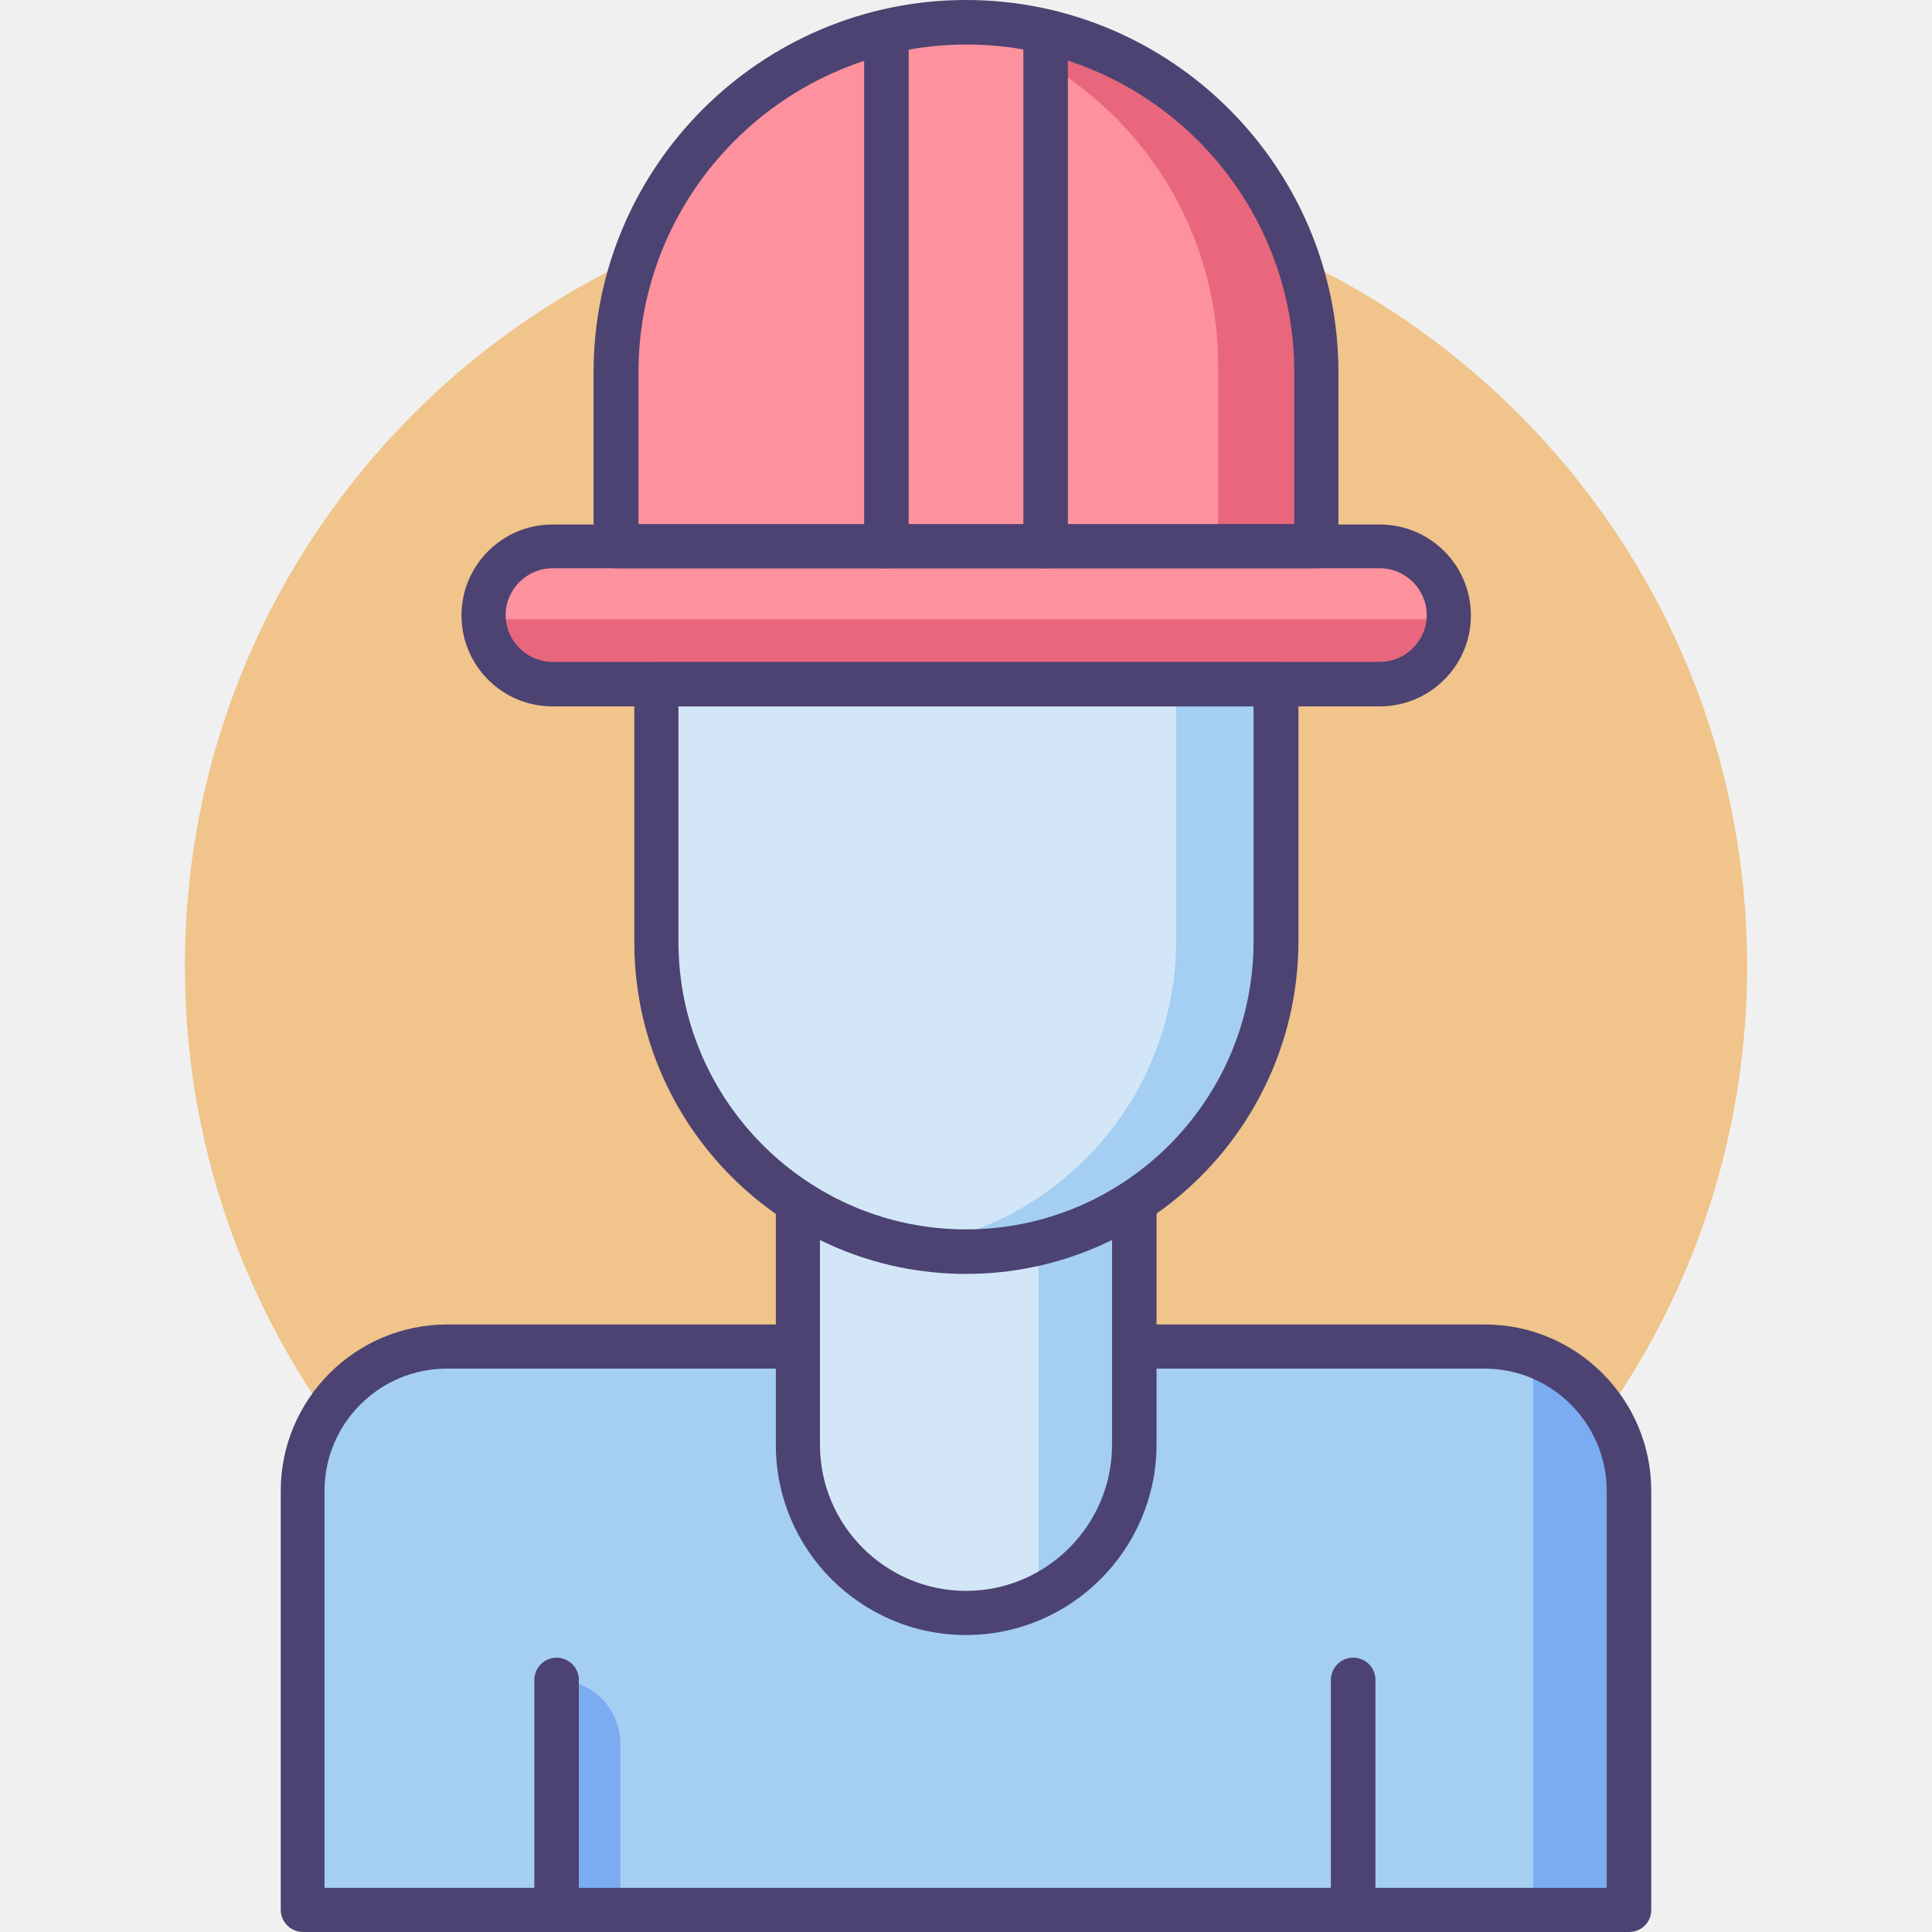
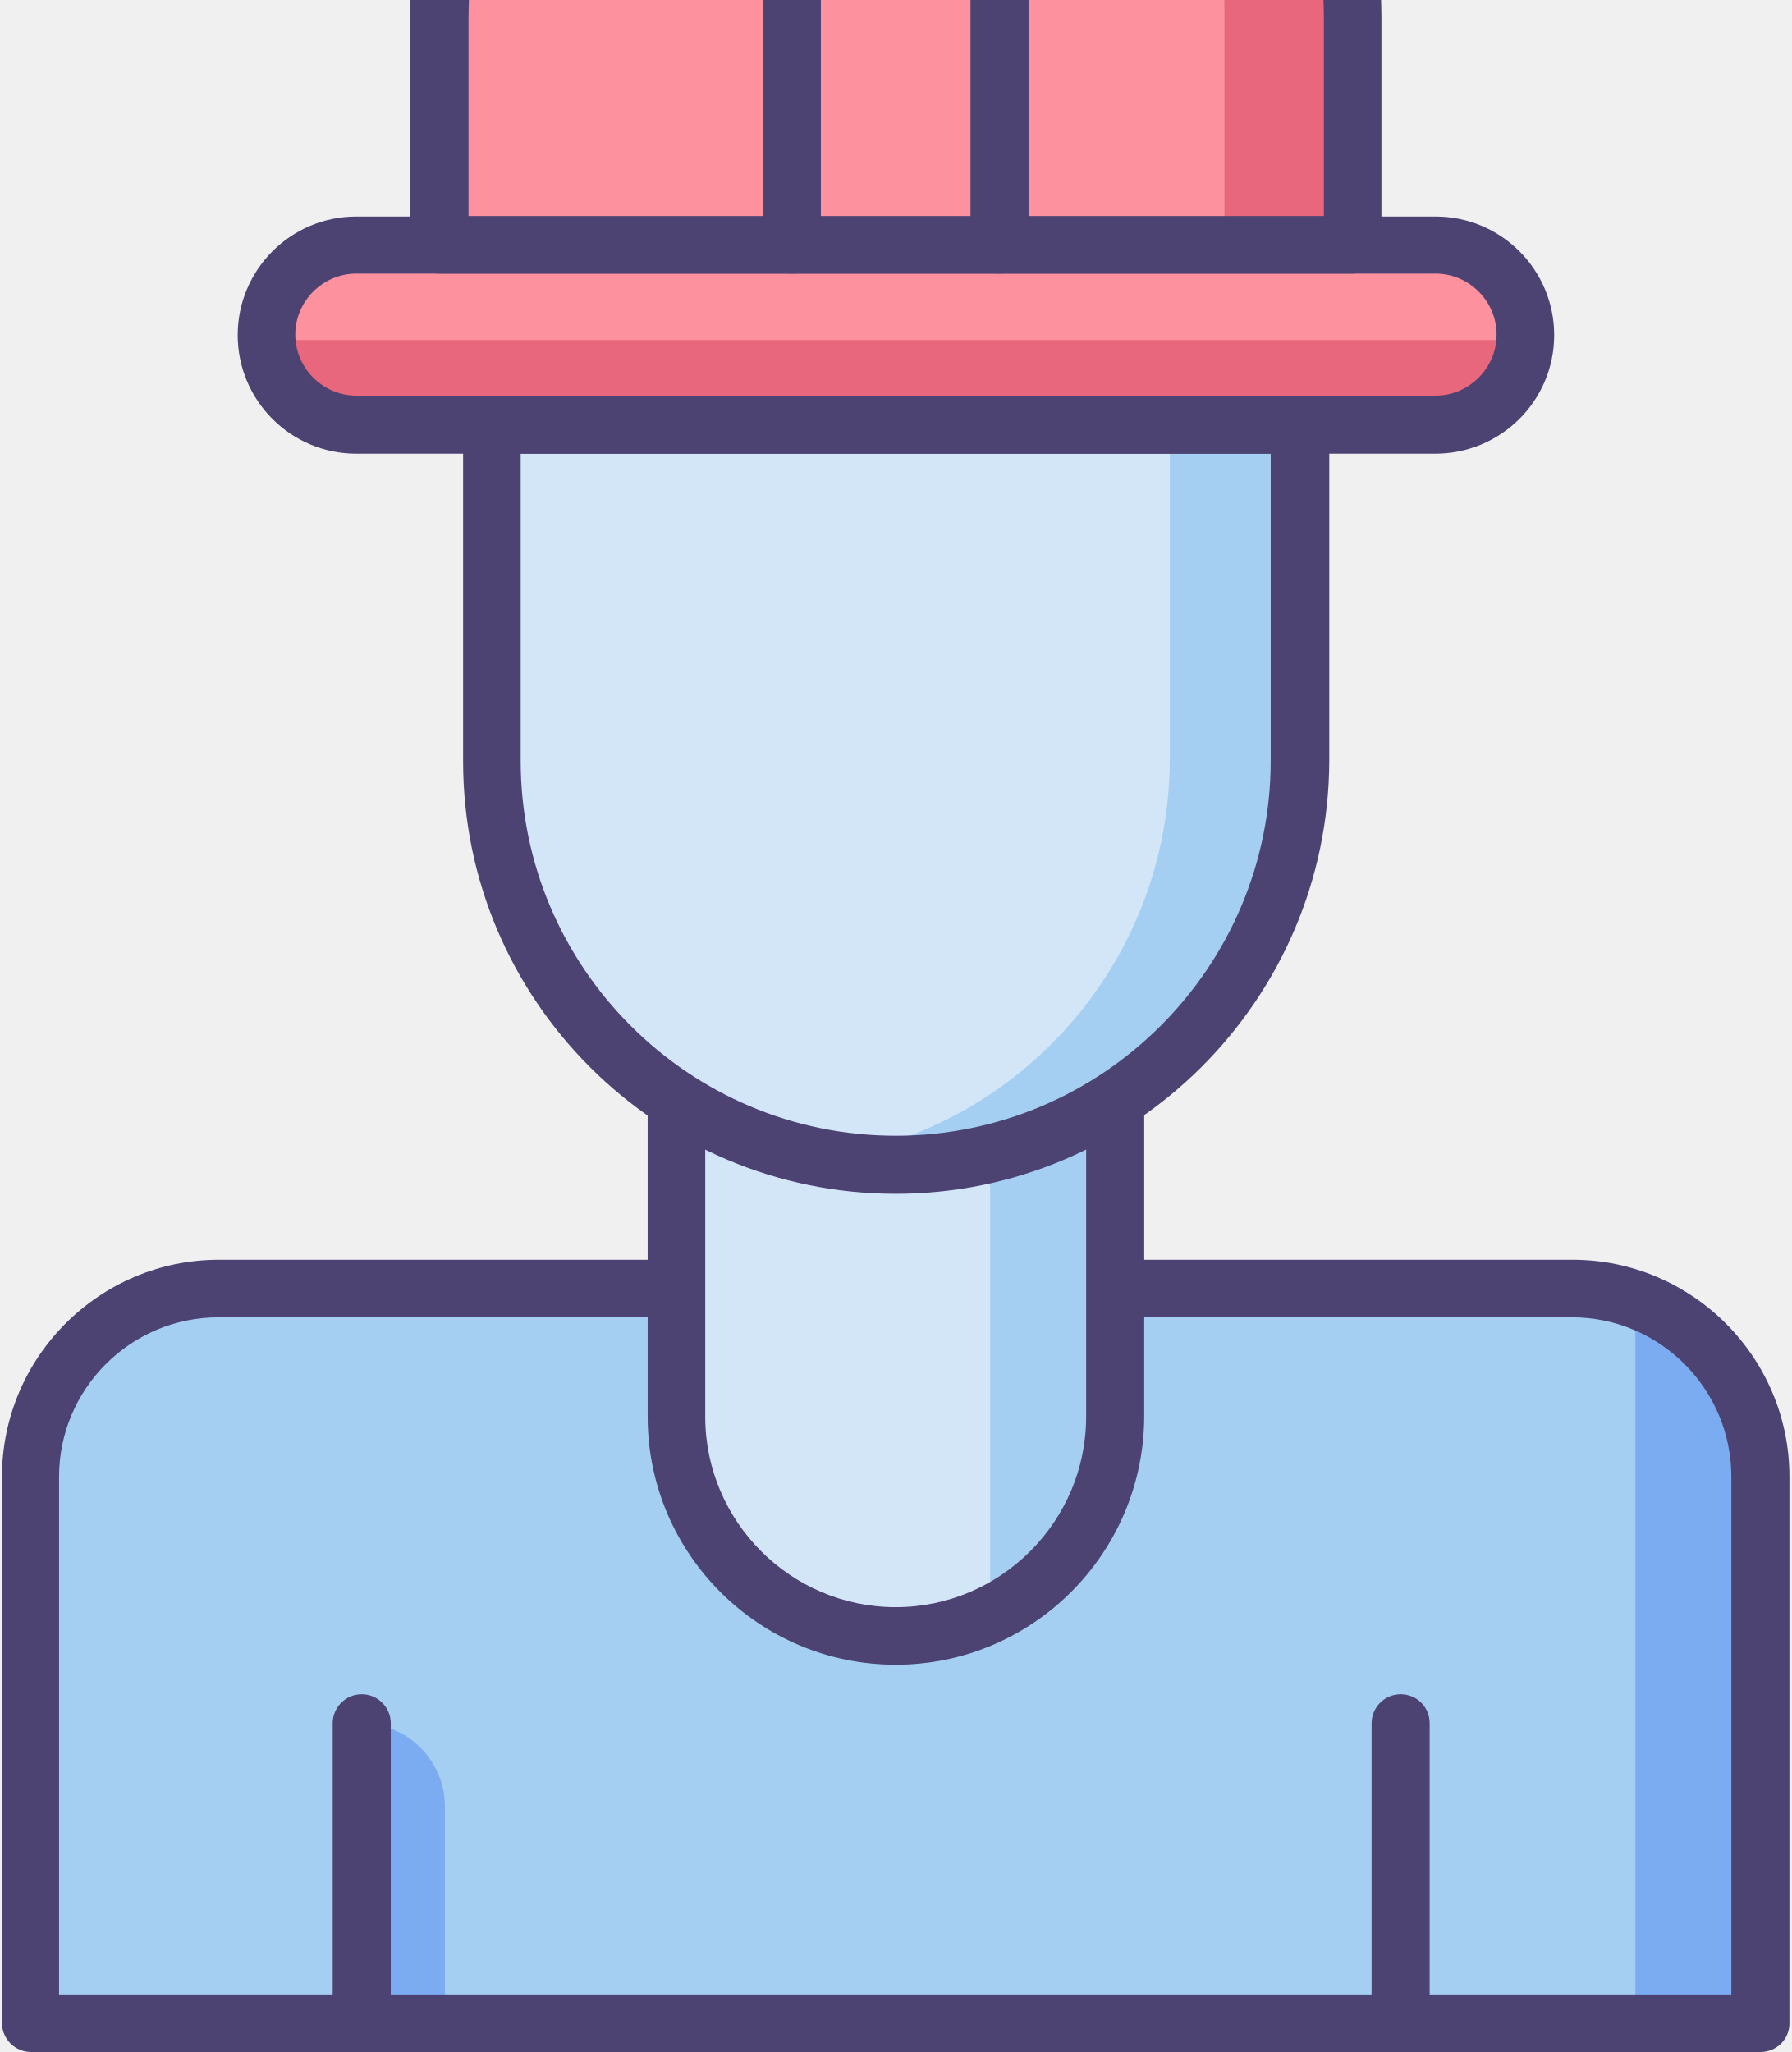
- <svg xmlns="http://www.w3.org/2000/svg" version="1.1" id="Icon_Set" x="0px" y="0px" viewBox="0 0 512 512" style="enable-background:new 0 0 512 512;" xml:space="preserve">
-   <style type="text/css">
- 	.st0{fill:#FFFFFF;}
- 	.st1{fill:#F0C48A;}
- 	.st2{fill:#FD919E;}
- 	.st3{fill:#E8677D;}
- 	.st4{fill:#4C4372;}
- 	.st5{fill:#D3E6F8;}
- 	.st6{fill:#A4CFF2;}
- 	.st7{fill:#7BABF1;}
- 	.st8{fill:none;stroke:#4C4372;stroke-width:12;stroke-linecap:round;stroke-linejoin:round;stroke-miterlimit:10;}
- </style>
-   <g id="Engineer">
-     <g>
-       <circle class="st1" cx="256" cy="256" r="207" />
-       <g>
-         <g>
-           <path class="st2" d="M365.6,181.3H146.4c-10.1,0-18.3-8.2-18.3-18.3l0,0c0-10.1,8.2-18.3,18.3-18.3h219.3      c10.1,0,18.3,8.2,18.3,18.3l0,0C383.9,173.1,375.7,181.3,365.6,181.3z" />
-         </g>
-         <g>
-           <path class="st3" d="M383.9,164.1H128.1c0.6,9.6,8.5,17.2,18.2,17.2h219.3C375.4,181.3,383.3,173.7,383.9,164.1z" />
-         </g>
-         <g>
-           <path class="st2" d="M256,5.9L256,5.9c-51.2,0-92.8,41.5-92.8,92.8v46.1h185.6V98.7C348.8,47.4,307.2,5.9,256,5.9z" />
-         </g>
-         <g>
-           <path class="st3" d="M348.8,98.7c0-51.2-41.5-92.8-92.8-92.8h0c-2.1,0-4.2,0.1-6.3,0.2c41.8,9,73.1,46.2,73.1,90.7v46.1H163.2      v1.9h185.6V98.7z" />
-         </g>
-         <g>
-           <path class="st2" d="M256,5.9L256,5.9c-7.3,0-14.3,0.8-21.1,2.4v136.5h42.2V8.3C270.3,6.7,263.3,5.9,256,5.9z" />
-         </g>
-         <g>
-           <path class="st6" d="M431.7,506.1H80.3V395.1c0-21.1,17.1-38.2,38.2-38.2h275c21.1,0,38.2,17.1,38.2,38.2V506.1z" />
-         </g>
-         <g>
-           <path class="st7" d="M406.3,359.1v147.1h25.4V395.1C431.7,378.4,421.1,364.3,406.3,359.1z" />
-         </g>
-         <g>
-           <path class="st7" d="M164.4,506.1h-16.9v-60.9l0,0c9.3,0,16.9,7.6,16.9,16.9V506.1z" />
-         </g>
-         <g>
-           <path class="st4" d="M431.7,512H80.3c-3.2,0-5.9-2.6-5.9-5.9V395.1c0-24.3,19.8-44.1,44.1-44.1h275c24.3,0,44.1,19.8,44.1,44.1      v111.1C437.6,509.4,435,512,431.7,512z M86.1,500.3h339.7V395.1c0-17.8-14.5-32.4-32.4-32.4h-275c-17.8,0-32.4,14.5-32.4,32.4      V500.3z" />
-         </g>
-         <g>
-           <path class="st4" d="M147.5,512c-3.2,0-5.9-2.6-5.9-5.9v-60.9c0-3.2,2.6-5.9,5.9-5.9c3.2,0,5.9,2.6,5.9,5.9v60.9      C153.4,509.4,150.7,512,147.5,512z" />
-         </g>
-         <g>
-           <path class="st4" d="M358.6,512c-3.2,0-5.9-2.6-5.9-5.9v-60.9c0-3.2,2.6-5.9,5.9-5.9s5.9,2.6,5.9,5.9v60.9      C364.5,509.4,361.9,512,358.6,512z" />
-         </g>
-         <g>
-           <path class="st5" d="M256,427.4L256,427.4c-24.6,0-44.6-19.9-44.6-44.6v-95.3h89.1v95.3C300.6,407.5,280.6,427.4,256,427.4z" />
-         </g>
-         <g>
-           <path class="st6" d="M275.2,423.1c15-7.2,25.4-22.5,25.4-40.2v-95.3h-25.4V423.1z" />
-         </g>
-         <g>
-           <path class="st4" d="M256,433.3c-27.8,0-50.4-22.6-50.4-50.4v-95.3c0-3.2,2.6-5.9,5.9-5.9h89.1c3.2,0,5.9,2.6,5.9,5.9v95.3      C306.4,410.7,283.8,433.3,256,433.3z M217.3,293.4v89.5c0,21.3,17.4,38.7,38.7,38.7s38.7-17.4,38.7-38.7v-89.5H217.3z" />
-         </g>
-         <g>
-           <path class="st5" d="M256,331.7L256,331.7c-45.3,0-82.1-36.7-82.1-82.1v-68.3h164.2v68.3C338.1,294.9,301.3,331.7,256,331.7z" />
-         </g>
-         <g>
-           <path class="st6" d="M311.7,249.1c0,41.4-30.6,75.6-70.4,81.2c4.8,0.9,9.7,1.3,14.7,1.3h0c45.3,0,82.1-36.7,82.1-82.1v-68.3      h-26.4V249.1z" />
-         </g>
-         <g>
-           <path class="st4" d="M256,337.6c-48.5,0-87.9-39.4-87.9-87.9v-68.3c0-3.2,2.6-5.9,5.9-5.9h164.2c3.2,0,5.9,2.6,5.9,5.9v68.3      C343.9,298.1,304.5,337.6,256,337.6z M179.8,187.2v62.4c0,42,34.2,76.2,76.2,76.2s76.2-34.2,76.2-76.2v-62.4H179.8z" />
-         </g>
-         <g>
-           <path class="st4" d="M348.8,150.6H163.2c-3.2,0-5.9-2.6-5.9-5.9V98.7C157.3,44.3,201.6,0,256,0s98.7,44.3,98.7,98.7v46.1      C354.7,148,352,150.6,348.8,150.6z M169.1,138.9h173.9V98.7c0-47.9-39-86.9-86.9-86.9s-86.9,39-86.9,86.9V138.9z" />
-         </g>
-         <g>
-           <path class="st4" d="M365.6,187.2H146.4c-13.3,0-24.1-10.8-24.1-24.1c0-13.3,10.8-24.1,24.1-24.1h219.3      c13.3,0,24.1,10.8,24.1,24.1C389.8,176.4,379,187.2,365.6,187.2z M146.4,150.6c-6.8,0-12.4,5.6-12.4,12.4      c0,6.8,5.6,12.4,12.4,12.4h219.3c6.8,0,12.4-5.6,12.4-12.4c0-6.8-5.6-12.4-12.4-12.4H146.4z" />
-         </g>
-         <g>
-           <path class="st4" d="M234.9,150.6c-3.2,0-5.9-2.6-5.9-5.9V10.3c0-3.2,2.6-5.9,5.9-5.9s5.9,2.6,5.9,5.9v134.4      C240.8,148,238.2,150.6,234.9,150.6z" />
-         </g>
-         <g>
-           <path class="st4" d="M277.1,150.6c-3.2,0-5.9-2.6-5.9-5.9V10.3c0-3.2,2.6-5.9,5.9-5.9s5.9,2.6,5.9,5.9v134.4      C282.9,148,280.3,150.6,277.1,150.6z" />
+ <svg xmlns="http://www.w3.org/2000/svg" width="364px" height="417px" viewBox="0 0 364 417" version="1.1">
+   <defs />
+   <g id="Page-1" stroke="none" stroke-width="1" fill="none" fill-rule="evenodd">
+     <g id="Desktop-HD-Copy" transform="translate(-257, 0)" fill-rule="nonzero">
+       <g id="engineer" transform="translate(257, -95)">
+         <g id="Group">
+           <path d="M291.6,181.3 L72.4,181.3 C62.3,181.3 54.1,173.1 54.1,163 C54.1,152.9 62.3,144.7 72.4,144.7 L291.7,144.7 C301.8,144.7 310,152.9 310,163 C309.9,173.1 301.7,181.3 291.6,181.3 Z" id="Shape" fill="#FD919E" />
+           <path d="M309.9,164.1 L54.1,164.1 C54.7,173.7 62.6,181.3 72.3,181.3 L291.6,181.3 C301.4,181.3 309.3,173.7 309.9,164.1 Z" id="Shape" fill="#E8677D" />
+           <path d="M182,5.9 C130.8,5.9 89.2,47.4 89.2,98.7 L89.2,144.8 L274.8,144.8 L274.8,98.7 C274.8,47.4 233.2,5.9 182,5.9 Z" id="Shape" fill="#FD919E" />
+           <path d="M274.8,98.7 C274.8,47.5 233.3,5.9 182,5.9 C179.9,5.9 177.8,6 175.7,6.1 C217.5,15.1 248.8,52.3 248.8,96.8 L248.8,142.9 L89.2,142.9 L89.2,144.8 L274.8,144.8 L274.8,98.7 Z" id="Shape" fill="#E8677D" />
+           <path d="M182,5.9 C174.7,5.9 167.7,6.7 160.9,8.3 L160.9,144.8 L203.1,144.8 L203.1,8.3 C196.3,6.7 189.3,5.9 182,5.9 Z" id="Shape" fill="#FD919E" />
+           <path d="M357.7,506.1 L6.3,506.1 L6.3,395.1 C6.3,374 23.4,356.9 44.5,356.9 L319.5,356.9 C340.6,356.9 357.7,374 357.7,395.1 L357.7,506.1 Z" id="Shape" fill="#A4CFF2" />
+           <path d="M332.3,359.1 L332.3,506.2 L357.7,506.2 L357.7,395.1 C357.7,378.4 347.1,364.3 332.3,359.1 Z" id="Shape" fill="#7BABF1" />
+           <path d="M90.4,506.1 L73.5,506.1 L73.5,445.2 C82.8,445.2 90.4,452.8 90.4,462.1 L90.4,506.1 Z" id="Shape" fill="#7BABF1" />
+           <path d="M357.7,512 L6.3,512 C3.1,512 0.4,509.4 0.4,506.1 L0.4,395.1 C0.4,370.8 20.2,351 44.5,351 L319.5,351 C343.8,351 363.6,370.8 363.6,395.1 L363.6,506.2 C363.6,509.4 361,512 357.7,512 Z M12.1,500.3 L351.8,500.3 L351.8,395.1 C351.8,377.3 337.3,362.7 319.4,362.7 L44.4,362.7 C26.6,362.7 12,377.2 12,395.1 L12,500.3 L12.1,500.3 Z" id="Shape" fill="#4C4372" />
+           <path d="M73.5,512 C70.3,512 67.6,509.4 67.6,506.1 L67.6,445.2 C67.6,442 70.2,439.3 73.5,439.3 C76.7,439.3 79.4,441.9 79.4,445.2 L79.4,506.1 C79.4,509.4 76.7,512 73.5,512 Z" id="Shape" fill="#4C4372" />
+           <path d="M284.6,512 C281.4,512 278.7,509.4 278.7,506.1 L278.7,445.2 C278.7,442 281.3,439.3 284.6,439.3 C287.9,439.3 290.5,441.9 290.5,445.2 L290.5,506.1 C290.5,509.4 287.9,512 284.6,512 Z" id="Shape" fill="#4C4372" />
+           <path d="M182,427.4 C157.4,427.4 137.4,407.5 137.4,382.8 L137.4,287.5 L226.5,287.5 L226.5,382.8 C226.6,407.5 206.6,427.4 182,427.4 Z" id="Shape" fill="#D3E6F8" />
+           <path d="M201.2,423.1 C216.2,415.9 226.6,400.6 226.6,382.9 L226.6,287.6 L201.2,287.6 L201.2,423.1 Z" id="Shape" fill="#A4CFF2" />
+           <path d="M182,433.3 C154.2,433.3 131.6,410.7 131.6,382.9 L131.6,287.6 C131.6,284.4 134.2,281.7 137.5,281.7 L226.6,281.7 C229.8,281.7 232.5,284.3 232.5,287.6 L232.5,382.9 C232.4,410.7 209.8,433.3 182,433.3 Z M143.3,293.4 L143.3,382.9 C143.3,404.2 160.7,421.6 182,421.6 C203.3,421.6 220.7,404.2 220.7,382.9 L220.7,293.4 L143.3,293.4 Z" id="Shape" fill="#4C4372" />
+           <path d="M182,331.7 C136.7,331.7 99.9,295 99.9,249.6 L99.9,181.3 L264.1,181.3 L264.1,249.6 C264.1,294.9 227.3,331.7 182,331.7 Z" id="Shape" fill="#D3E6F8" />
+           <path d="M237.7,249.1 C237.7,290.5 207.1,324.7 167.3,330.3 C172.1,331.2 177,331.6 182,331.6 C227.3,331.6 264.1,294.9 264.1,249.5 L264.1,181.2 L237.7,181.2 L237.7,249.1 Z" id="Shape" fill="#A4CFF2" />
+           <path d="M182,337.6 C133.5,337.6 94.1,298.2 94.1,249.7 L94.1,181.4 C94.1,178.2 96.7,175.5 100,175.5 L264.2,175.5 C267.4,175.5 270.1,178.1 270.1,181.4 L270.1,249.7 C269.9,298.1 230.5,337.6 182,337.6 Z M105.8,187.2 L105.8,249.6 C105.8,291.6 140,325.8 182,325.8 C224,325.8 258.2,291.6 258.2,249.6 L258.2,187.2 L105.8,187.2 Z" id="Shape" fill="#4C4372" />
+           <path d="M274.8,150.6 L89.2,150.6 C86,150.6 83.3,148 83.3,144.7 L83.3,98.7 C83.3,44.3 127.6,0 182,0 C236.4,0 280.7,44.3 280.7,98.7 L280.7,144.8 C280.7,148 278,150.6 274.8,150.6 Z M95.1,138.9 L269,138.9 L269,98.7 C269,50.8 230,11.8 182.1,11.8 C134.2,11.8 95.2,50.8 95.2,98.7 L95.2,138.9 L95.1,138.9 Z" id="Shape" fill="#4C4372" />
+           <path d="M291.6,187.2 L72.4,187.2 C59.1,187.2 48.3,176.4 48.3,163.1 C48.3,149.8 59.1,139 72.4,139 L291.7,139 C305,139 315.8,149.8 315.8,163.1 C315.8,176.4 305,187.2 291.6,187.2 Z M72.4,150.6 C65.6,150.6 60,156.2 60,163 C60,169.8 65.6,175.4 72.4,175.4 L291.7,175.4 C298.5,175.4 304.1,169.8 304.1,163 C304.1,156.2 298.5,150.6 291.7,150.6 L72.4,150.6 Z" id="Shape" fill="#4C4372" />
+           <path d="M160.9,150.6 C157.7,150.6 155,148 155,144.7 L155,10.3 C155,7.1 157.6,4.4 160.9,4.4 C164.2,4.4 166.8,7 166.8,10.3 L166.8,144.7 C166.8,148 164.2,150.6 160.9,150.6 Z" id="Shape" fill="#4C4372" />
+           <path d="M203.1,150.6 C199.9,150.6 197.2,148 197.2,144.7 L197.2,10.3 C197.2,7.1 199.8,4.4 203.1,4.4 C206.4,4.4 209,7 209,10.3 L209,144.7 C208.9,148 206.3,150.6 203.1,150.6 Z" id="Shape" fill="#4C4372" />
        </g>
      </g>
    </g>
  </g>
</svg>
